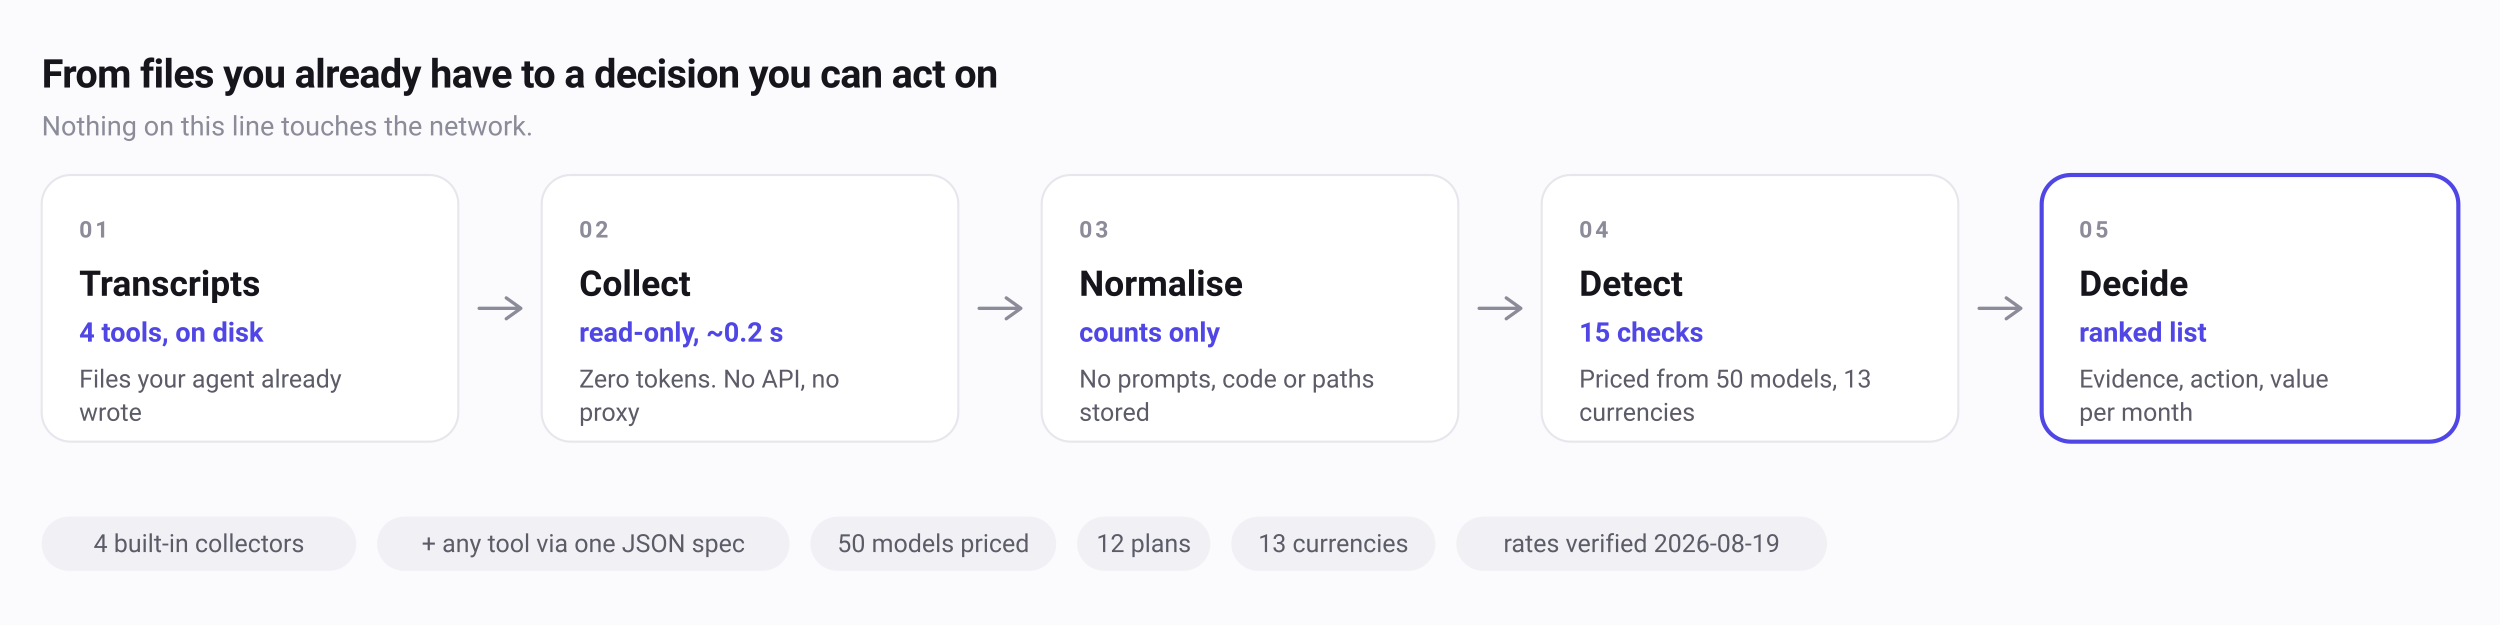
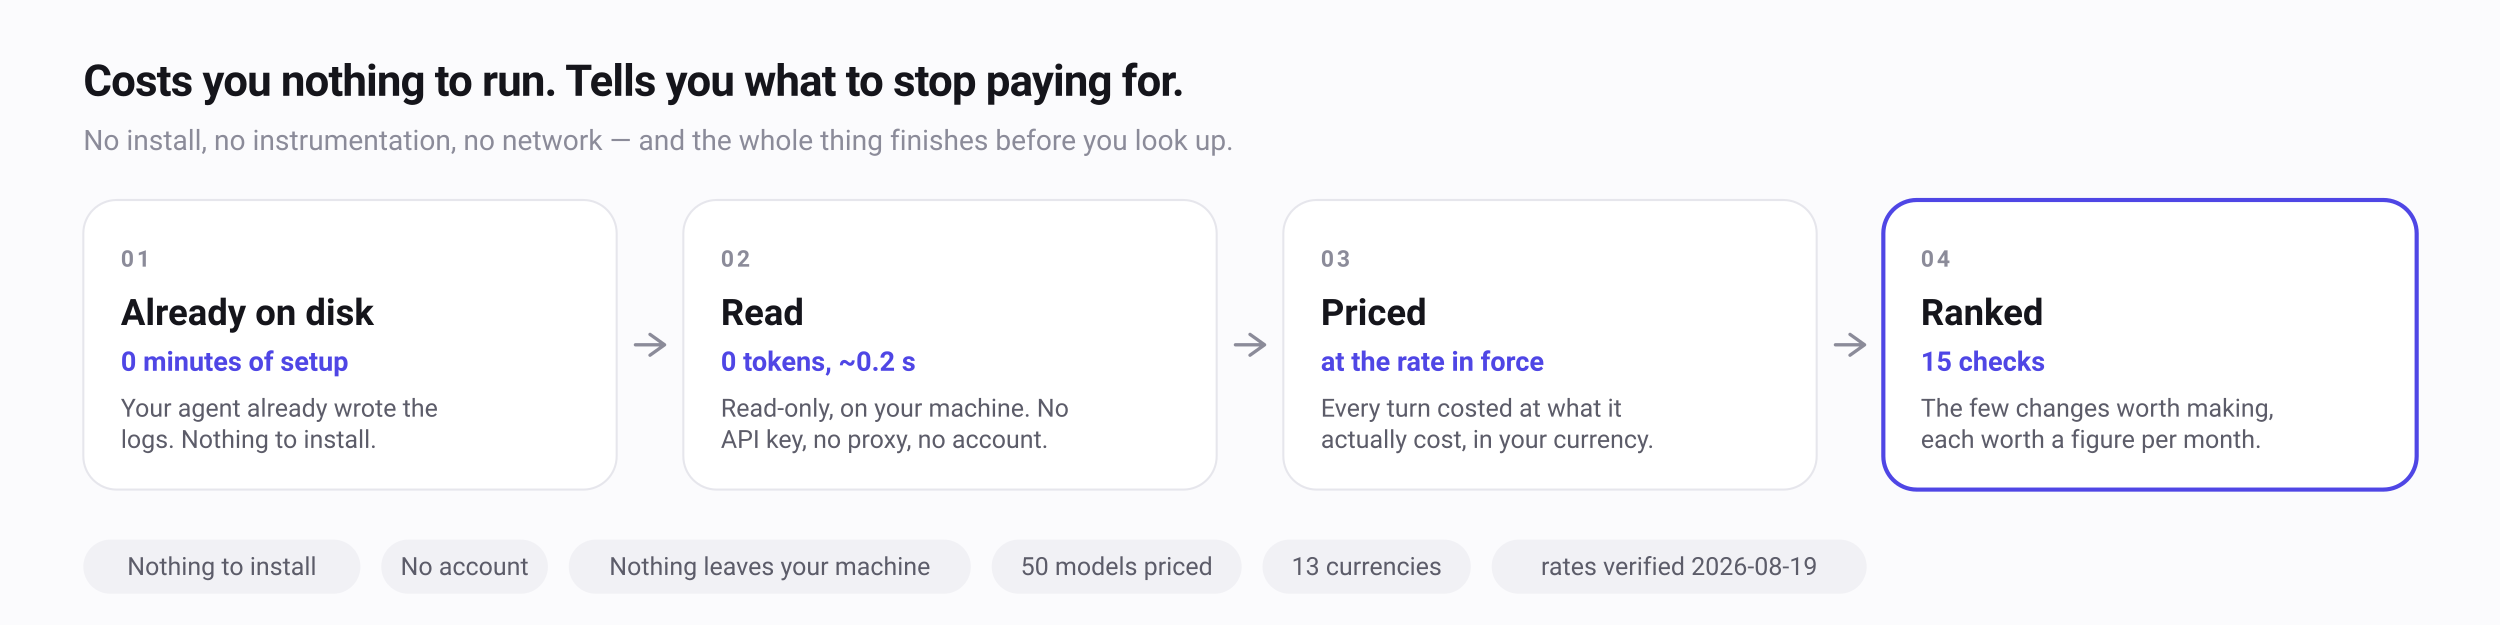
- <svg xmlns="http://www.w3.org/2000/svg" viewBox="0 0 1200 300" width="1200" height="300" role="img" aria-label="How AI Observatory turns local agent transcripts into a ranked list of changes: Transcripts then Collect then Normalise then Detect then Decide.">
+ <svg xmlns="http://www.w3.org/2000/svg" viewBox="0 0 1200 300" width="1200" height="300" role="img" aria-label="What it costs to run AI Observatory and what it returns: no setup, no tokens, about a fifth of a second, and a ranked list of changes each worth a figure per month.">
  <rect width="1200" height="300" fill="#fbfbfd" />
-   <text x="20" y="42" font-family="ui-sans-serif,-apple-system,'Segoe UI',Roboto,'Helvetica Neue',Arial,sans-serif" font-size="19" font-weight="650" fill="#15151b" letter-spacing="-0.3">From files you already have to a decision you can act on</text>
-   <text x="20" y="65" font-family="ui-sans-serif,-apple-system,'Segoe UI',Roboto,'Helvetica Neue',Arial,sans-serif" font-size="13" fill="#8b8b99">Nothing on this line touches the network.</text>
-   <rect x="20" y="84" width="200" height="128" rx="14" fill="#ffffff" stroke="#e6e6ec" stroke-width="1" />
-   <text x="38" y="114" font-family="ui-sans-serif,-apple-system,'Segoe UI',Roboto,'Helvetica Neue',Arial,sans-serif" font-size="11" font-weight="700" letter-spacing="1.4" fill="#8b8b99">01</text>
-   <text x="38" y="142" font-family="ui-sans-serif,-apple-system,'Segoe UI',Roboto,'Helvetica Neue',Arial,sans-serif" font-size="17" font-weight="640" fill="#15151b">Transcripts</text>
-   <text x="38" y="164" font-family="ui-sans-serif,-apple-system,'Segoe UI',Roboto,'Helvetica Neue',Arial,sans-serif" font-size="13" font-weight="600" fill="#4f46e5">4 tools, on disk</text>
-   <text x="38" y="186" font-family="ui-sans-serif,-apple-system,'Segoe UI',Roboto,'Helvetica Neue',Arial,sans-serif" font-size="12" fill="#5c5c69">Files your agent already</text>
-   <text x="38" y="202" font-family="ui-sans-serif,-apple-system,'Segoe UI',Roboto,'Helvetica Neue',Arial,sans-serif" font-size="12" fill="#5c5c69">wrote</text>
-   <path d="M230 148.0 h20 m-7 -5 l7 5 l-7 5" fill="none" stroke="#8b8b99" stroke-width="1.6" stroke-linecap="round" stroke-linejoin="round" />
-   <rect x="260" y="84" width="200" height="128" rx="14" fill="#ffffff" stroke="#e6e6ec" stroke-width="1" />
-   <text x="278" y="114" font-family="ui-sans-serif,-apple-system,'Segoe UI',Roboto,'Helvetica Neue',Arial,sans-serif" font-size="11" font-weight="700" letter-spacing="1.4" fill="#8b8b99">02</text>
-   <text x="278" y="142" font-family="ui-sans-serif,-apple-system,'Segoe UI',Roboto,'Helvetica Neue',Arial,sans-serif" font-size="17" font-weight="640" fill="#15151b">Collect</text>
-   <text x="278" y="164" font-family="ui-sans-serif,-apple-system,'Segoe UI',Roboto,'Helvetica Neue',Arial,sans-serif" font-size="13" font-weight="600" fill="#4f46e5">read-only, ~0.2 s</text>
-   <text x="278" y="186" font-family="ui-sans-serif,-apple-system,'Segoe UI',Roboto,'Helvetica Neue',Arial,sans-serif" font-size="12" fill="#5c5c69">Zero tokens. No API, no</text>
-   <text x="278" y="202" font-family="ui-sans-serif,-apple-system,'Segoe UI',Roboto,'Helvetica Neue',Arial,sans-serif" font-size="12" fill="#5c5c69">proxy</text>
-   <path d="M470 148.0 h20 m-7 -5 l7 5 l-7 5" fill="none" stroke="#8b8b99" stroke-width="1.6" stroke-linecap="round" stroke-linejoin="round" />
-   <rect x="500" y="84" width="200" height="128" rx="14" fill="#ffffff" stroke="#e6e6ec" stroke-width="1" />
-   <text x="518" y="114" font-family="ui-sans-serif,-apple-system,'Segoe UI',Roboto,'Helvetica Neue',Arial,sans-serif" font-size="11" font-weight="700" letter-spacing="1.4" fill="#8b8b99">03</text>
-   <text x="518" y="142" font-family="ui-sans-serif,-apple-system,'Segoe UI',Roboto,'Helvetica Neue',Arial,sans-serif" font-size="17" font-weight="640" fill="#15151b">Normalise</text>
-   <text x="518" y="164" font-family="ui-sans-serif,-apple-system,'Segoe UI',Roboto,'Helvetica Neue',Arial,sans-serif" font-size="13" font-weight="600" fill="#4f46e5">counts only</text>
-   <text x="518" y="186" font-family="ui-sans-serif,-apple-system,'Segoe UI',Roboto,'Helvetica Neue',Arial,sans-serif" font-size="12" fill="#5c5c69">No prompts, code or paths</text>
-   <text x="518" y="202" font-family="ui-sans-serif,-apple-system,'Segoe UI',Roboto,'Helvetica Neue',Arial,sans-serif" font-size="12" fill="#5c5c69">stored</text>
-   <path d="M710 148.0 h20 m-7 -5 l7 5 l-7 5" fill="none" stroke="#8b8b99" stroke-width="1.6" stroke-linecap="round" stroke-linejoin="round" />
-   <rect x="740" y="84" width="200" height="128" rx="14" fill="#ffffff" stroke="#e6e6ec" stroke-width="1" />
-   <text x="758" y="114" font-family="ui-sans-serif,-apple-system,'Segoe UI',Roboto,'Helvetica Neue',Arial,sans-serif" font-size="11" font-weight="700" letter-spacing="1.4" fill="#8b8b99">04</text>
-   <text x="758" y="142" font-family="ui-sans-serif,-apple-system,'Segoe UI',Roboto,'Helvetica Neue',Arial,sans-serif" font-size="17" font-weight="640" fill="#15151b">Detect</text>
-   <text x="758" y="164" font-family="ui-sans-serif,-apple-system,'Segoe UI',Roboto,'Helvetica Neue',Arial,sans-serif" font-size="13" font-weight="600" fill="#4f46e5">15 checks</text>
-   <text x="758" y="186" font-family="ui-sans-serif,-apple-system,'Segoe UI',Roboto,'Helvetica Neue',Arial,sans-serif" font-size="12" fill="#5c5c69">Priced from 50 models, 13</text>
-   <text x="758" y="202" font-family="ui-sans-serif,-apple-system,'Segoe UI',Roboto,'Helvetica Neue',Arial,sans-serif" font-size="12" fill="#5c5c69">currencies</text>
-   <path d="M950 148.0 h20 m-7 -5 l7 5 l-7 5" fill="none" stroke="#8b8b99" stroke-width="1.6" stroke-linecap="round" stroke-linejoin="round" />
-   <rect x="980" y="84" width="200" height="128" rx="14" fill="#ffffff" stroke="#4f46e5" stroke-width="2" />
-   <text x="998" y="114" font-family="ui-sans-serif,-apple-system,'Segoe UI',Roboto,'Helvetica Neue',Arial,sans-serif" font-size="11" font-weight="700" letter-spacing="1.4" fill="#8b8b99">05</text>
-   <text x="998" y="142" font-family="ui-sans-serif,-apple-system,'Segoe UI',Roboto,'Helvetica Neue',Arial,sans-serif" font-size="17" font-weight="640" fill="#15151b">Decide</text>
-   <text x="998" y="164" font-family="ui-sans-serif,-apple-system,'Segoe UI',Roboto,'Helvetica Neue',Arial,sans-serif" font-size="13" font-weight="600" fill="#4f46e5">ranked list</text>
-   <text x="998" y="186" font-family="ui-sans-serif,-apple-system,'Segoe UI',Roboto,'Helvetica Neue',Arial,sans-serif" font-size="12" fill="#5c5c69">Evidence, action, value</text>
-   <text x="998" y="202" font-family="ui-sans-serif,-apple-system,'Segoe UI',Roboto,'Helvetica Neue',Arial,sans-serif" font-size="12" fill="#5c5c69">per month</text>
-   <rect x="20" y="248" width="151" height="26" rx="13" fill="#f1f1f5" />
-   <text x="95.5" y="265" text-anchor="middle" font-family="ui-sans-serif,-apple-system,'Segoe UI',Roboto,'Helvetica Neue',Arial,sans-serif" font-size="12" fill="#5c5c69">4 built-in collectors</text>
-   <rect x="181" y="248" width="198" height="26" rx="13" fill="#f1f1f5" />
-   <text x="280.0" y="265" text-anchor="middle" font-family="ui-sans-serif,-apple-system,'Segoe UI',Roboto,'Helvetica Neue',Arial,sans-serif" font-size="12" fill="#5c5c69">+ any tool via one JSON spec</text>
-   <rect x="389" y="248" width="118" height="26" rx="13" fill="#f1f1f5" />
-   <text x="448.0" y="265" text-anchor="middle" font-family="ui-sans-serif,-apple-system,'Segoe UI',Roboto,'Helvetica Neue',Arial,sans-serif" font-size="12" fill="#5c5c69">50 models priced</text>
-   <rect x="517" y="248" width="64" height="26" rx="13" fill="#f1f1f5" />
-   <text x="549.0" y="265" text-anchor="middle" font-family="ui-sans-serif,-apple-system,'Segoe UI',Roboto,'Helvetica Neue',Arial,sans-serif" font-size="12" fill="#5c5c69">12 plans</text>
-   <rect x="591" y="248" width="98" height="26" rx="13" fill="#f1f1f5" />
-   <text x="640.0" y="265" text-anchor="middle" font-family="ui-sans-serif,-apple-system,'Segoe UI',Roboto,'Helvetica Neue',Arial,sans-serif" font-size="12" fill="#5c5c69">13 currencies</text>
-   <rect x="699" y="248" width="178" height="26" rx="13" fill="#f1f1f5" />
-   <text x="788.0" y="265" text-anchor="middle" font-family="ui-sans-serif,-apple-system,'Segoe UI',Roboto,'Helvetica Neue',Arial,sans-serif" font-size="12" fill="#5c5c69">rates verified 2026-08-19</text>
+   <text x="40" y="46" font-family="ui-sans-serif,-apple-system,'Segoe UI',Roboto,'Helvetica Neue',Arial,sans-serif" font-size="21" font-weight="650" fill="#15151b" letter-spacing="-0.4">Costs you nothing to run. Tells you what to stop paying for.</text>
+   <text x="40" y="72" font-family="ui-sans-serif,-apple-system,'Segoe UI',Roboto,'Helvetica Neue',Arial,sans-serif" font-size="13.5" fill="#8b8b99">No install, no instrumentation, no network — and the whole thing finishes before you look up.</text>
+   <rect x="40" y="96" width="256" height="139" rx="16" fill="#ffffff" stroke="#e6e6ec" stroke-width="1" />
+   <text x="58" y="128" font-family="ui-sans-serif,-apple-system,'Segoe UI',Roboto,'Helvetica Neue',Arial,sans-serif" font-size="11" font-weight="700" letter-spacing="1.4" fill="#8b8b99">01</text>
+   <text x="58" y="156" font-family="ui-sans-serif,-apple-system,'Segoe UI',Roboto,'Helvetica Neue',Arial,sans-serif" font-size="17.5" font-weight="640" fill="#15151b">Already on disk</text>
+   <text x="58" y="178" font-family="ui-sans-serif,-apple-system,'Segoe UI',Roboto,'Helvetica Neue',Arial,sans-serif" font-size="13" font-weight="600" fill="#4f46e5">0 minutes of setup</text>
+   <text x="58" y="200" font-family="ui-sans-serif,-apple-system,'Segoe UI',Roboto,'Helvetica Neue',Arial,sans-serif" font-size="12" fill="#5c5c69">Your agent already wrote the</text>
+   <text x="58" y="215" font-family="ui-sans-serif,-apple-system,'Segoe UI',Roboto,'Helvetica Neue',Arial,sans-serif" font-size="12" fill="#5c5c69">logs. Nothing to install.</text>
+   <path d="M305 165.5 h14 m-7 -5 l7 5 l-7 5" fill="none" stroke="#8b8b99" stroke-width="1.6" stroke-linecap="round" stroke-linejoin="round" />
+   <rect x="328" y="96" width="256" height="139" rx="16" fill="#ffffff" stroke="#e6e6ec" stroke-width="1" />
+   <text x="346" y="128" font-family="ui-sans-serif,-apple-system,'Segoe UI',Roboto,'Helvetica Neue',Arial,sans-serif" font-size="11" font-weight="700" letter-spacing="1.4" fill="#8b8b99">02</text>
+   <text x="346" y="156" font-family="ui-sans-serif,-apple-system,'Segoe UI',Roboto,'Helvetica Neue',Arial,sans-serif" font-size="17.5" font-weight="640" fill="#15151b">Read</text>
+   <text x="346" y="178" font-family="ui-sans-serif,-apple-system,'Segoe UI',Roboto,'Helvetica Neue',Arial,sans-serif" font-size="13" font-weight="600" fill="#4f46e5">0 tokens, ~0.2 s</text>
+   <text x="346" y="200" font-family="ui-sans-serif,-apple-system,'Segoe UI',Roboto,'Helvetica Neue',Arial,sans-serif" font-size="12" fill="#5c5c69">Read-only, on your machine. No</text>
+   <text x="346" y="215" font-family="ui-sans-serif,-apple-system,'Segoe UI',Roboto,'Helvetica Neue',Arial,sans-serif" font-size="12" fill="#5c5c69">API key, no proxy, no account.</text>
+   <path d="M593 165.5 h14 m-7 -5 l7 5 l-7 5" fill="none" stroke="#8b8b99" stroke-width="1.6" stroke-linecap="round" stroke-linejoin="round" />
+   <rect x="616" y="96" width="256" height="139" rx="16" fill="#ffffff" stroke="#e6e6ec" stroke-width="1" />
+   <text x="634" y="128" font-family="ui-sans-serif,-apple-system,'Segoe UI',Roboto,'Helvetica Neue',Arial,sans-serif" font-size="11" font-weight="700" letter-spacing="1.4" fill="#8b8b99">03</text>
+   <text x="634" y="156" font-family="ui-sans-serif,-apple-system,'Segoe UI',Roboto,'Helvetica Neue',Arial,sans-serif" font-size="17.5" font-weight="640" fill="#15151b">Priced</text>
+   <text x="634" y="178" font-family="ui-sans-serif,-apple-system,'Segoe UI',Roboto,'Helvetica Neue',Arial,sans-serif" font-size="13" font-weight="600" fill="#4f46e5">at the rate in force</text>
+   <text x="634" y="200" font-family="ui-sans-serif,-apple-system,'Segoe UI',Roboto,'Helvetica Neue',Arial,sans-serif" font-size="12" fill="#5c5c69">Every turn costed at what it</text>
+   <text x="634" y="215" font-family="ui-sans-serif,-apple-system,'Segoe UI',Roboto,'Helvetica Neue',Arial,sans-serif" font-size="12" fill="#5c5c69">actually cost, in your currency.</text>
+   <path d="M881 165.5 h14 m-7 -5 l7 5 l-7 5" fill="none" stroke="#8b8b99" stroke-width="1.6" stroke-linecap="round" stroke-linejoin="round" />
+   <rect x="904" y="96" width="256" height="139" rx="16" fill="#ffffff" stroke="#4f46e5" stroke-width="2" />
+   <text x="922" y="128" font-family="ui-sans-serif,-apple-system,'Segoe UI',Roboto,'Helvetica Neue',Arial,sans-serif" font-size="11" font-weight="700" letter-spacing="1.4" fill="#8b8b99">04</text>
+   <text x="922" y="156" font-family="ui-sans-serif,-apple-system,'Segoe UI',Roboto,'Helvetica Neue',Arial,sans-serif" font-size="17.5" font-weight="640" fill="#15151b">Ranked</text>
+   <text x="922" y="178" font-family="ui-sans-serif,-apple-system,'Segoe UI',Roboto,'Helvetica Neue',Arial,sans-serif" font-size="13" font-weight="600" fill="#4f46e5">15 checks</text>
+   <text x="922" y="200" font-family="ui-sans-serif,-apple-system,'Segoe UI',Roboto,'Helvetica Neue',Arial,sans-serif" font-size="12" fill="#5c5c69">The few changes worth making,</text>
+   <text x="922" y="215" font-family="ui-sans-serif,-apple-system,'Segoe UI',Roboto,'Helvetica Neue',Arial,sans-serif" font-size="12" fill="#5c5c69">each worth a figure per month.</text>
+   <rect x="40" y="259" width="133" height="26" rx="13" fill="#f1f1f5" />
+   <text x="106.5" y="276" text-anchor="middle" font-family="ui-sans-serif,-apple-system,'Segoe UI',Roboto,'Helvetica Neue',Arial,sans-serif" font-size="12" fill="#5c5c69">Nothing to install</text>
+   <rect x="183" y="259" width="80" height="26" rx="13" fill="#f1f1f5" />
+   <text x="223.0" y="276" text-anchor="middle" font-family="ui-sans-serif,-apple-system,'Segoe UI',Roboto,'Helvetica Neue',Arial,sans-serif" font-size="12" fill="#5c5c69">No account</text>
+   <rect x="273" y="259" width="193" height="26" rx="13" fill="#f1f1f5" />
+   <text x="369.5" y="276" text-anchor="middle" font-family="ui-sans-serif,-apple-system,'Segoe UI',Roboto,'Helvetica Neue',Arial,sans-serif" font-size="12" fill="#5c5c69">Nothing leaves your machine</text>
+   <rect x="476" y="259" width="120" height="26" rx="13" fill="#f1f1f5" />
+   <text x="536.0" y="276" text-anchor="middle" font-family="ui-sans-serif,-apple-system,'Segoe UI',Roboto,'Helvetica Neue',Arial,sans-serif" font-size="12" fill="#5c5c69">50 models priced</text>
+   <rect x="606" y="259" width="100" height="26" rx="13" fill="#f1f1f5" />
+   <text x="656.0" y="276" text-anchor="middle" font-family="ui-sans-serif,-apple-system,'Segoe UI',Roboto,'Helvetica Neue',Arial,sans-serif" font-size="12" fill="#5c5c69">13 currencies</text>
+   <rect x="716" y="259" width="180" height="26" rx="13" fill="#f1f1f5" />
+   <text x="806.0" y="276" text-anchor="middle" font-family="ui-sans-serif,-apple-system,'Segoe UI',Roboto,'Helvetica Neue',Arial,sans-serif" font-size="12" fill="#5c5c69">rates verified 2026-08-19</text>
</svg>
